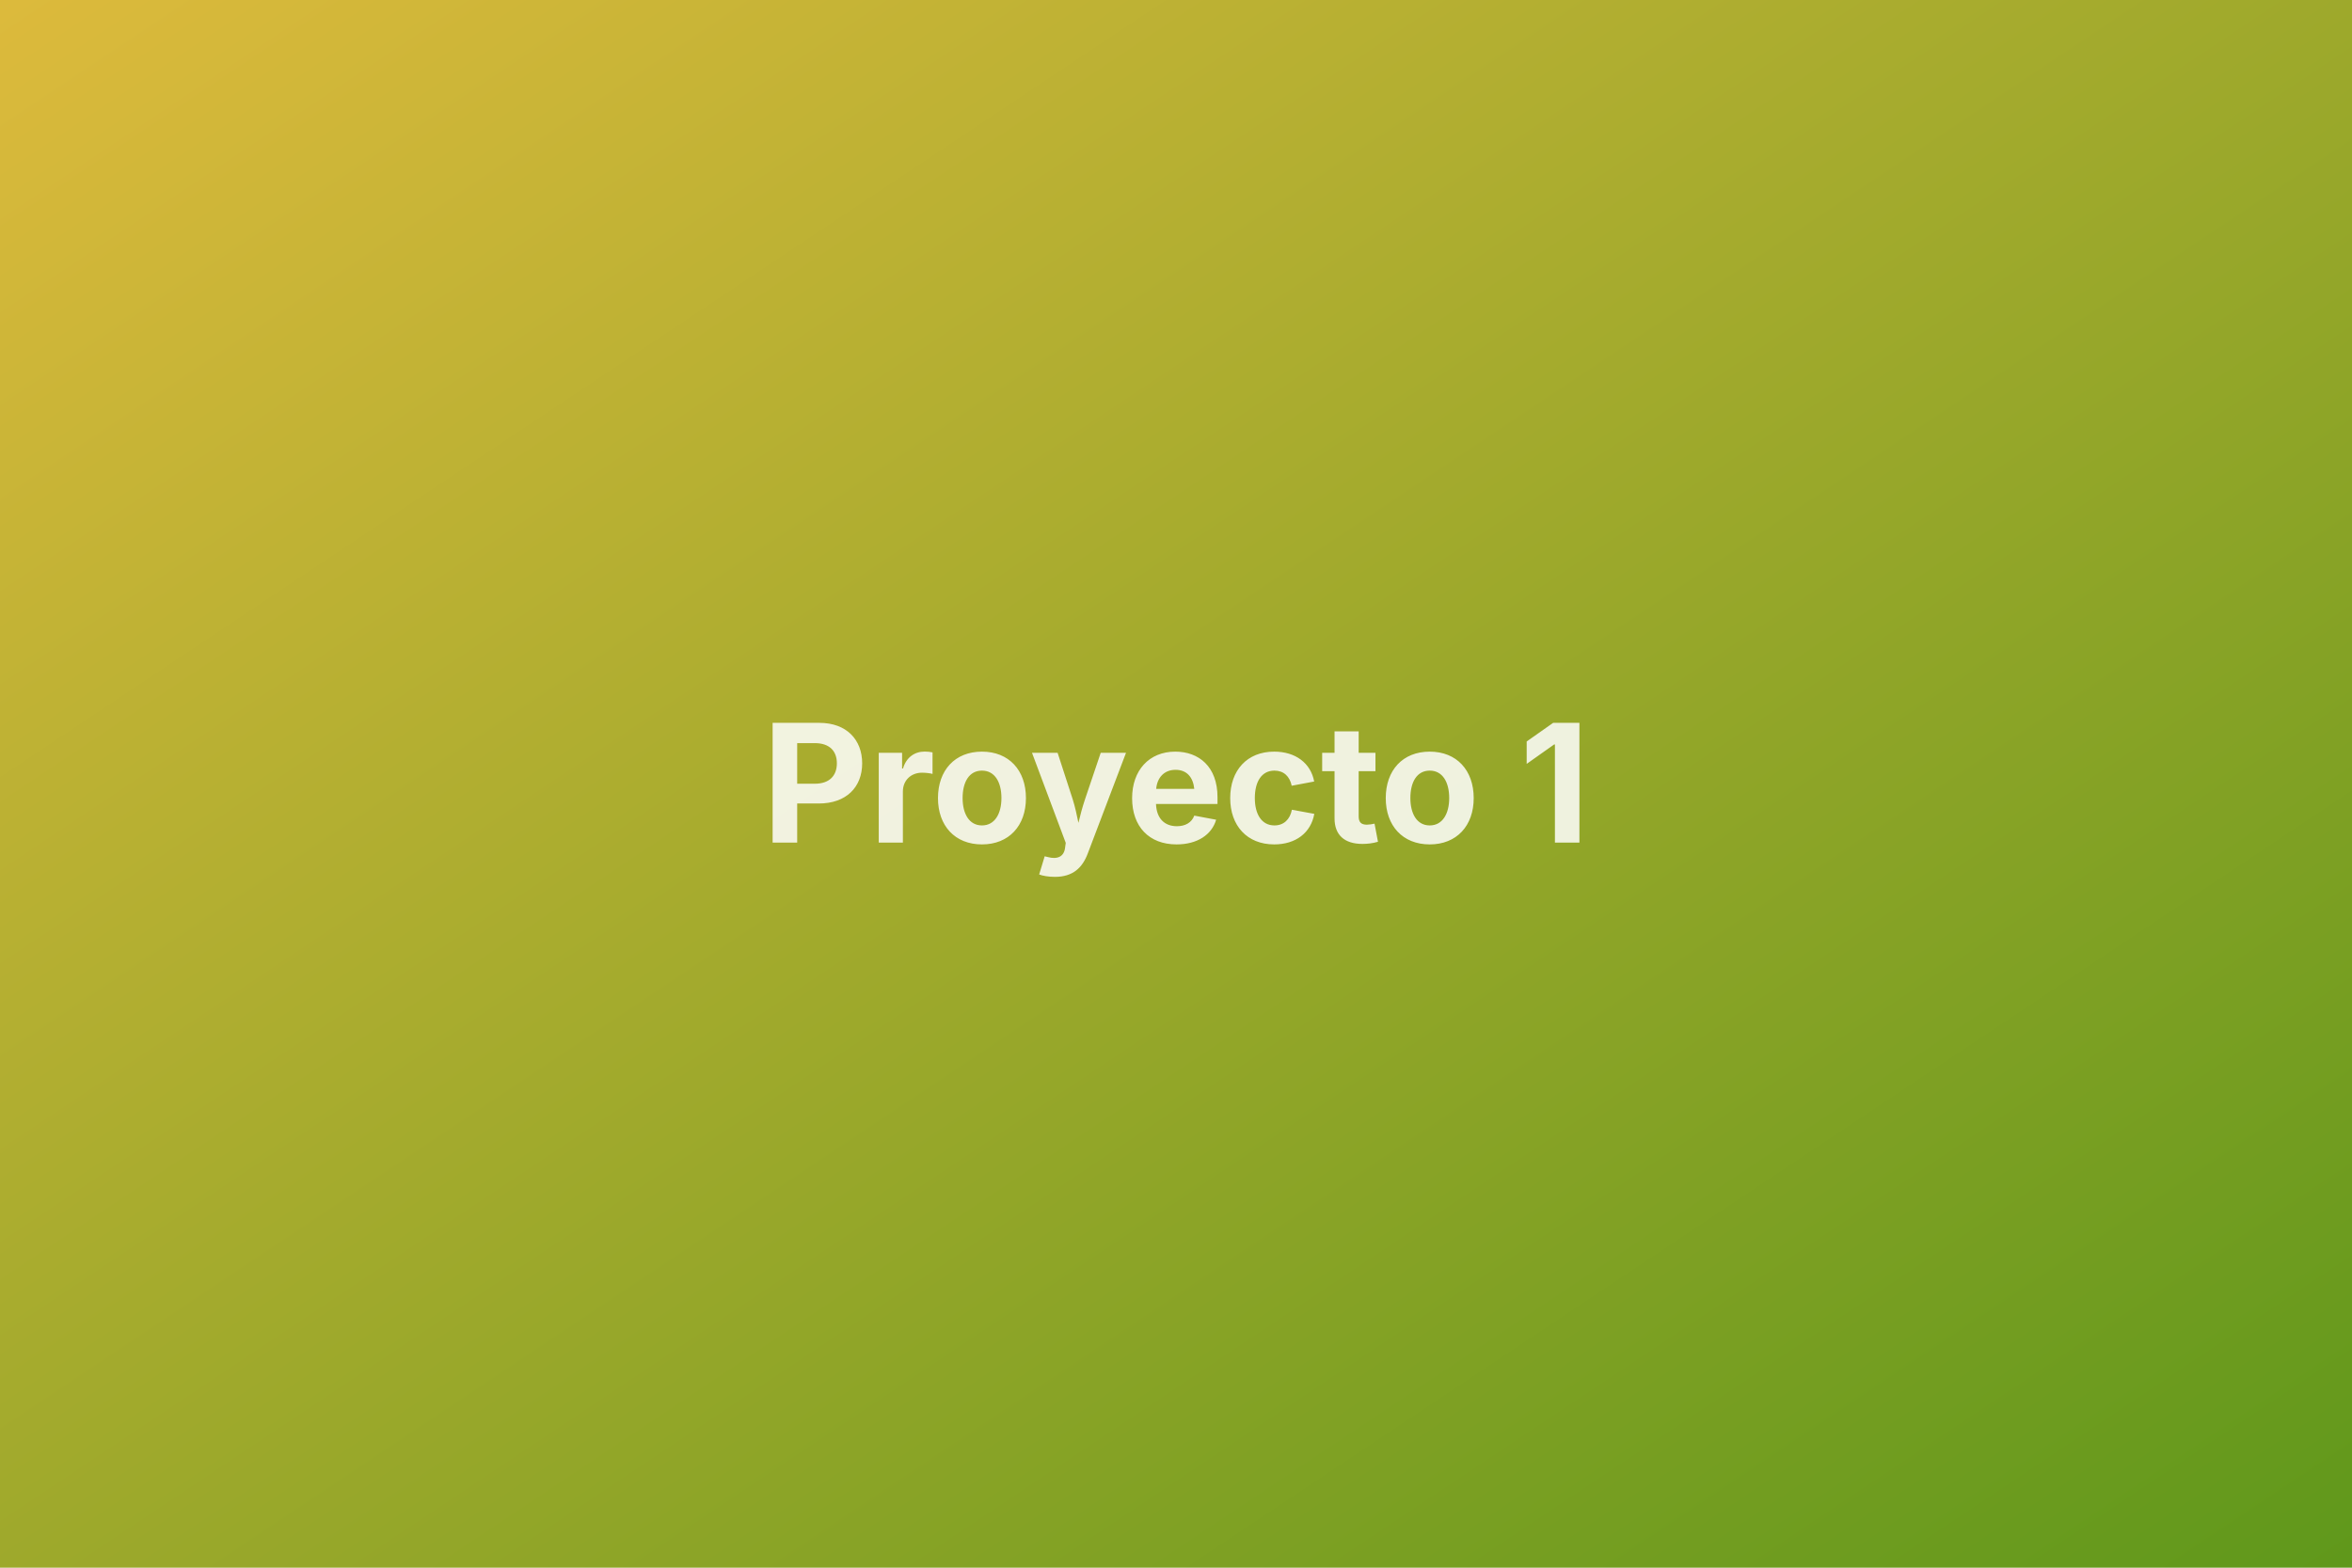
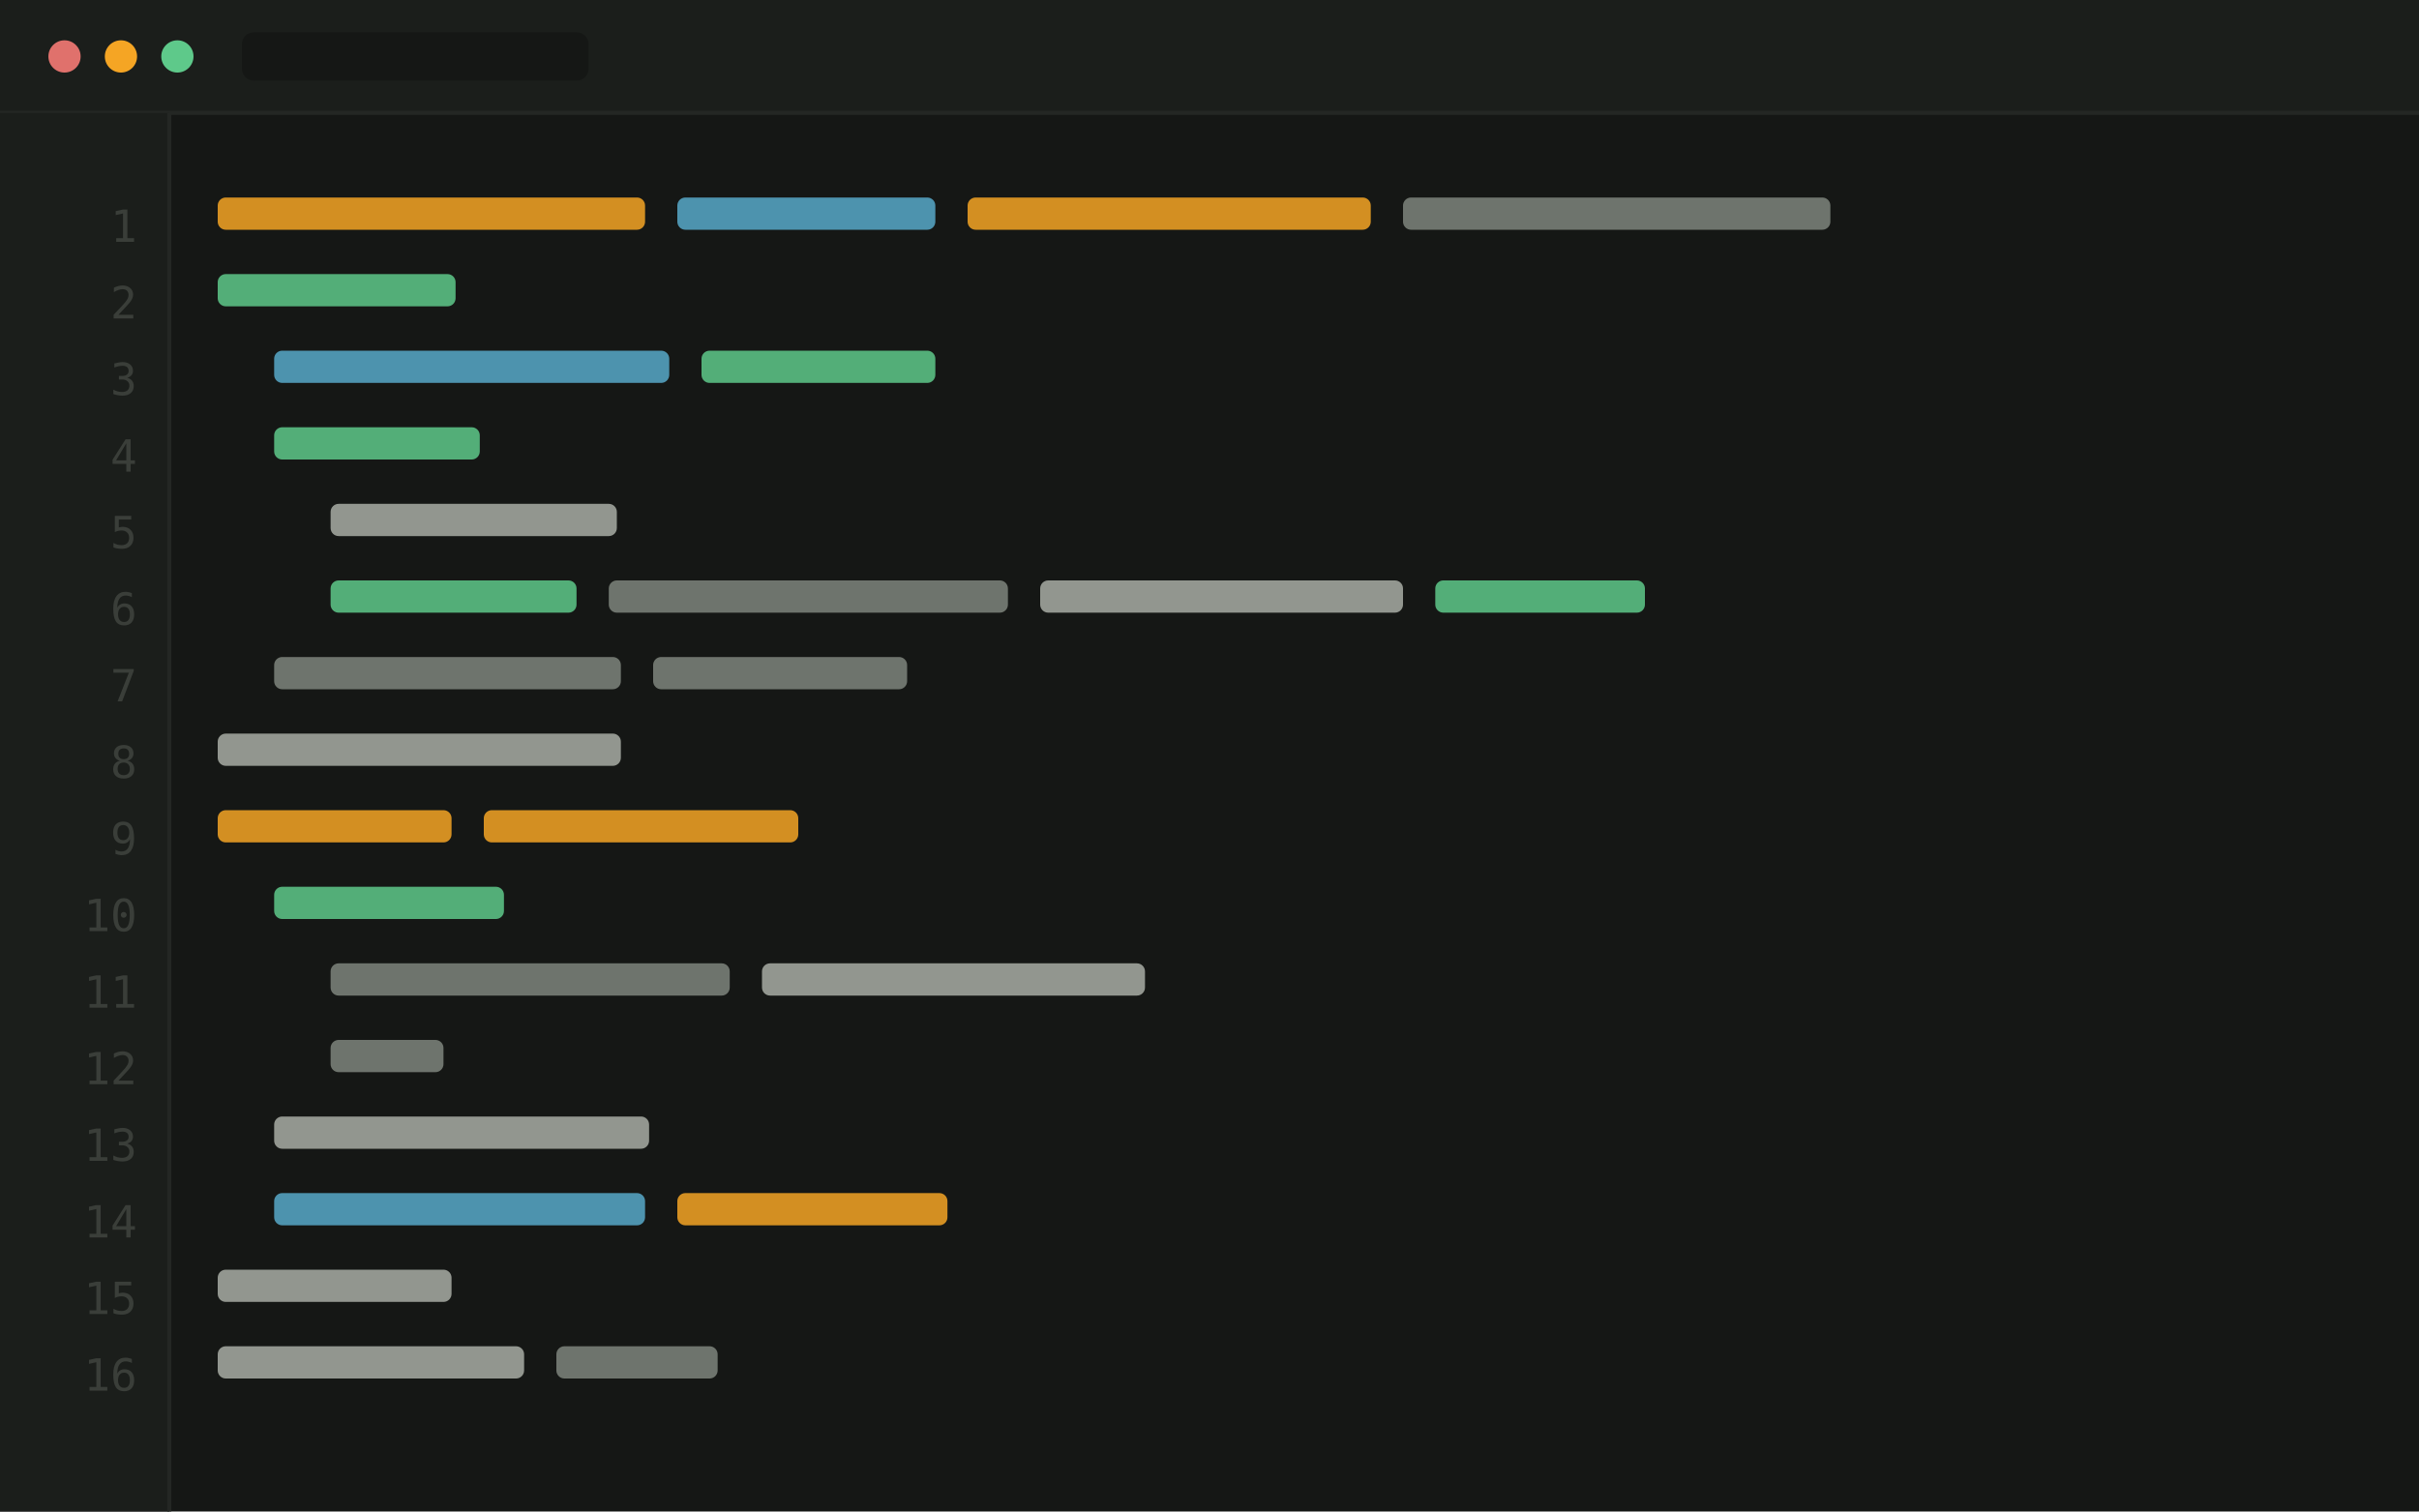
- <svg xmlns="http://www.w3.org/2000/svg" viewBox="0 0 600 400" role="img" aria-label="Vista previa del proyecto 1">
-   <defs>
-     <linearGradient id="g1" x1="0" y1="0" x2="1" y2="1">
-       <stop offset="0%" stop-color="hsl(47 70% 55%)" />
-       <stop offset="100%" stop-color="hsl(87 70% 35%)" />
-     </linearGradient>
-   </defs>
-   <rect width="600" height="400" fill="url(#g1)" />
-   <text x="300" y="215" font-family="Inter, system-ui, sans-serif" font-size="42" font-weight="700" fill="rgba(255,255,255,.85)" text-anchor="middle">Proyecto 1</text>
+ <svg xmlns="http://www.w3.org/2000/svg" viewBox="0 0 600 375" width="600" height="375" role="img" aria-label="Vista de código del proyecto 1">
+   <rect width="600" height="375" fill="#151715" />
+   <rect x="0" y="0" width="600" height="28" fill="#1b1e1b" />
+   <line x1="0" y1="28" x2="600" y2="28" stroke="#242724" />
+   <circle cx="16" cy="14" r="4" fill="#e0716c" />
+   <circle cx="30" cy="14" r="4" fill="#f5a524" />
+   <circle cx="44" cy="14" r="4" fill="#5ec98a" />
+   <rect x="60" y="8" width="86" height="12" rx="3" fill="#151715" />
+   <rect x="0" y="28" width="42" height="347" fill="#1b1e1b" />
+   <line x1="42" y1="28" x2="42" y2="375" stroke="#242724" />
+   <text x="34" y="60" font-family="monospace" font-size="11" fill="#3a3e39" text-anchor="end">1</text>
+   <rect x="54" y="49" width="106" height="8" rx="2" fill="#f5a524" opacity="0.85" />
+   <rect x="168" y="49" width="64" height="8" rx="2" fill="#57a9c9" opacity="0.85" />
+   <rect x="240" y="49" width="100" height="8" rx="2" fill="#f5a524" opacity="0.85" />
+   <rect x="348" y="49" width="106" height="8" rx="2" fill="#7e857c" opacity="0.85" />
+   <text x="34" y="79" font-family="monospace" font-size="11" fill="#3a3e39" text-anchor="end">2</text>
+   <rect x="54" y="68" width="59" height="8" rx="2" fill="#5ec98a" opacity="0.85" />
+   <text x="34" y="98" font-family="monospace" font-size="11" fill="#3a3e39" text-anchor="end">3</text>
+   <rect x="68" y="87" width="98" height="8" rx="2" fill="#57a9c9" opacity="0.85" />
+   <rect x="174" y="87" width="58" height="8" rx="2" fill="#5ec98a" opacity="0.85" />
+   <text x="34" y="117" font-family="monospace" font-size="11" fill="#3a3e39" text-anchor="end">4</text>
+   <rect x="68" y="106" width="51" height="8" rx="2" fill="#5ec98a" opacity="0.85" />
+   <text x="34" y="136" font-family="monospace" font-size="11" fill="#3a3e39" text-anchor="end">5</text>
+   <rect x="82" y="125" width="71" height="8" rx="2" fill="#a8ada4" opacity="0.85" />
+   <text x="34" y="155" font-family="monospace" font-size="11" fill="#3a3e39" text-anchor="end">6</text>
+   <rect x="82" y="144" width="61" height="8" rx="2" fill="#5ec98a" opacity="0.85" />
+   <rect x="151" y="144" width="99" height="8" rx="2" fill="#7e857c" opacity="0.85" />
+   <rect x="258" y="144" width="90" height="8" rx="2" fill="#a8ada4" opacity="0.85" />
+   <rect x="356" y="144" width="52" height="8" rx="2" fill="#5ec98a" opacity="0.85" />
+   <text x="34" y="174" font-family="monospace" font-size="11" fill="#3a3e39" text-anchor="end">7</text>
+   <rect x="68" y="163" width="86" height="8" rx="2" fill="#7e857c" opacity="0.85" />
+   <rect x="162" y="163" width="63" height="8" rx="2" fill="#7e857c" opacity="0.85" />
+   <text x="34" y="193" font-family="monospace" font-size="11" fill="#3a3e39" text-anchor="end">8</text>
+   <rect x="54" y="182" width="100" height="8" rx="2" fill="#a8ada4" opacity="0.85" />
+   <text x="34" y="212" font-family="monospace" font-size="11" fill="#3a3e39" text-anchor="end">9</text>
+   <rect x="54" y="201" width="58" height="8" rx="2" fill="#f5a524" opacity="0.85" />
+   <rect x="120" y="201" width="78" height="8" rx="2" fill="#f5a524" opacity="0.85" />
+   <text x="34" y="231" font-family="monospace" font-size="11" fill="#3a3e39" text-anchor="end">10</text>
+   <rect x="68" y="220" width="57" height="8" rx="2" fill="#5ec98a" opacity="0.85" />
+   <text x="34" y="250" font-family="monospace" font-size="11" fill="#3a3e39" text-anchor="end">11</text>
+   <rect x="82" y="239" width="99" height="8" rx="2" fill="#7e857c" opacity="0.85" />
+   <rect x="189" y="239" width="95" height="8" rx="2" fill="#a8ada4" opacity="0.85" />
+   <text x="34" y="269" font-family="monospace" font-size="11" fill="#3a3e39" text-anchor="end">12</text>
+   <rect x="82" y="258" width="28" height="8" rx="2" fill="#7e857c" opacity="0.85" />
+   <text x="34" y="288" font-family="monospace" font-size="11" fill="#3a3e39" text-anchor="end">13</text>
+   <rect x="68" y="277" width="93" height="8" rx="2" fill="#a8ada4" opacity="0.85" />
+   <text x="34" y="307" font-family="monospace" font-size="11" fill="#3a3e39" text-anchor="end">14</text>
+   <rect x="68" y="296" width="92" height="8" rx="2" fill="#57a9c9" opacity="0.85" />
+   <rect x="168" y="296" width="67" height="8" rx="2" fill="#f5a524" opacity="0.85" />
+   <text x="34" y="326" font-family="monospace" font-size="11" fill="#3a3e39" text-anchor="end">15</text>
+   <rect x="54" y="315" width="58" height="8" rx="2" fill="#a8ada4" opacity="0.85" />
+   <text x="34" y="345" font-family="monospace" font-size="11" fill="#3a3e39" text-anchor="end">16</text>
+   <rect x="54" y="334" width="76" height="8" rx="2" fill="#a8ada4" opacity="0.85" />
+   <rect x="138" y="334" width="40" height="8" rx="2" fill="#7e857c" opacity="0.85" />
</svg>
